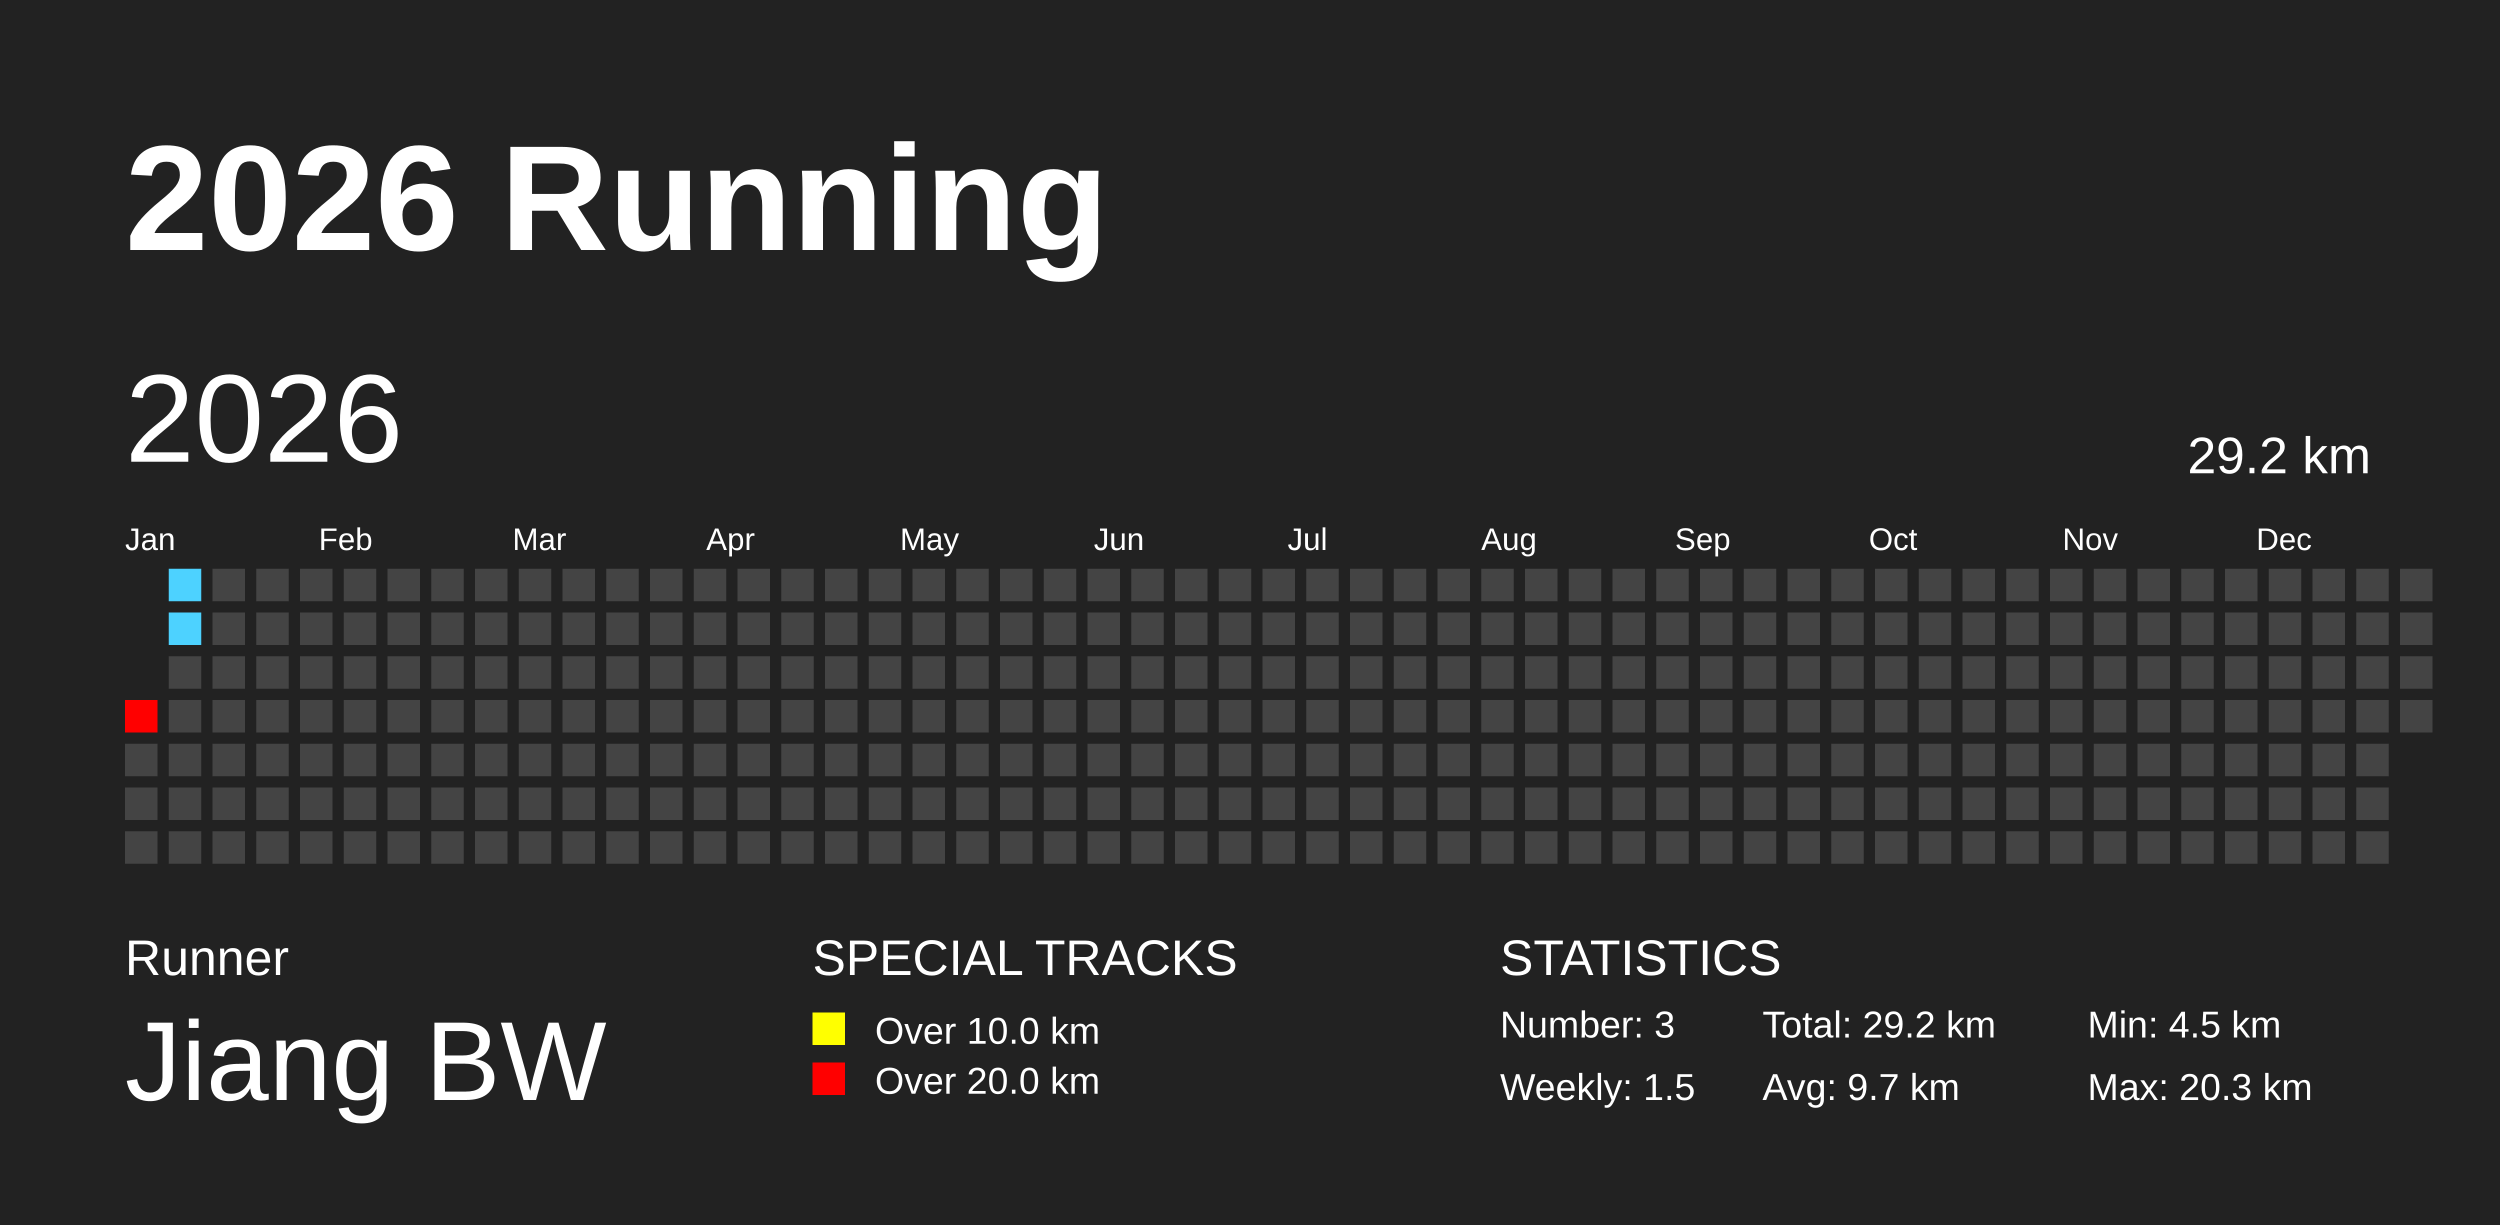
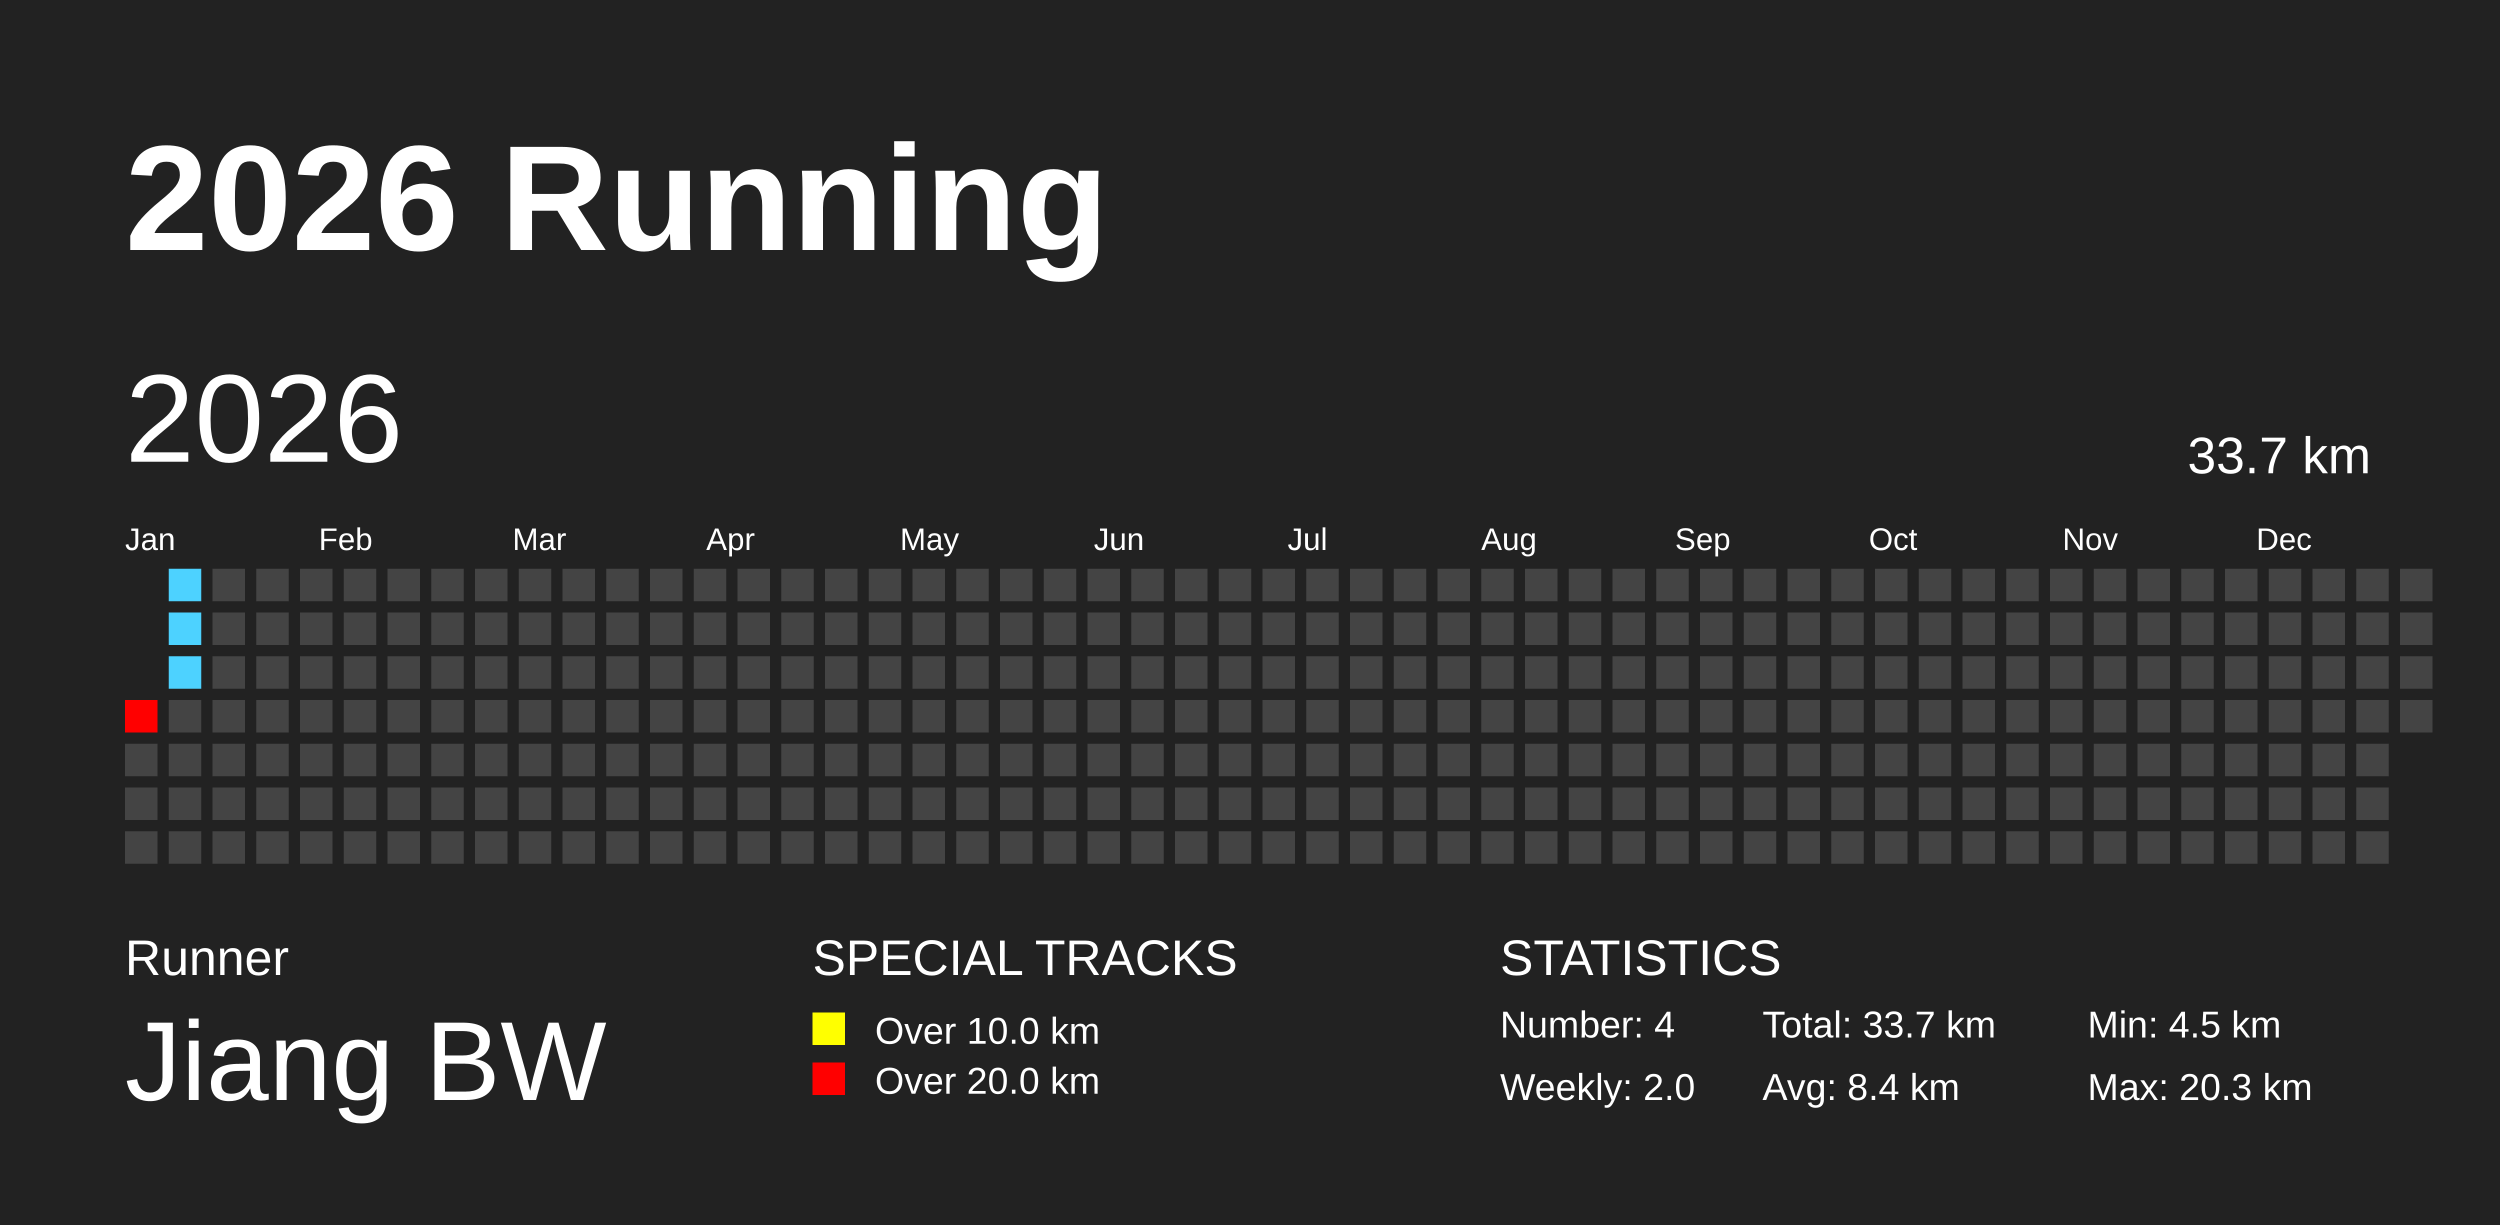
<svg xmlns="http://www.w3.org/2000/svg" baseProfile="full" height="98mm" version="1.1" viewBox="0,0,200,98" width="200mm">
  <defs />
  <rect fill="#222222" height="98" width="200" x="0" y="0" />
  <text fill="#FFFFFF" style="font-size:12px; font-family:Arial; font-weight:bold;" x="10" y="20">2026 Running</text>
  <text fill="#FFFFFF" style="font-size:4px; font-family:Arial" x="10" y="78">Runner</text>
  <text fill="#FFFFFF" style="font-size:9px; font-family:Arial" x="10" y="88">Jiang BW</text>
  <text fill="#FFFFFF" style="font-size:4px; font-family:Arial" x="65" y="78">SPECIAL TRACKS</text>
  <rect fill="yellow" height="2.6" width="2.6" x="65" y="81" />
  <text fill="#FFFFFF" style="font-size:3px; font-family:Arial" x="70" y="83.5">Over 10.0 km</text>
  <rect fill="red" height="2.6" width="2.6" x="65" y="85" />
  <text fill="#FFFFFF" style="font-size:3px; font-family:Arial" x="70" y="87.5">Over 20.0 km</text>
  <text fill="#FFFFFF" style="font-size:4px; font-family:Arial" x="120" y="78">STATISTICS</text>
-   <text fill="#FFFFFF" style="font-size:3px; font-family:Arial" x="120" y="83">Number: 3</text>
-   <text fill="#FFFFFF" style="font-size:3px; font-family:Arial" x="120" y="88">Weekly: 1.5</text>
-   <text fill="#FFFFFF" style="font-size:3px; font-family:Arial" x="141" y="83">Total: 29.2 km</text>
-   <text fill="#FFFFFF" style="font-size:3px; font-family:Arial" x="141" y="88">Avg: 9.7 km</text>
+   <text fill="#FFFFFF" style="font-size:3px; font-family:Arial" x="120" y="83">Number: 4</text>
+   <text fill="#FFFFFF" style="font-size:3px; font-family:Arial" x="120" y="88">Weekly: 2.0</text>
+   <text fill="#FFFFFF" style="font-size:3px; font-family:Arial" x="141" y="83">Total: 33.7 km</text>
+   <text fill="#FFFFFF" style="font-size:3px; font-family:Arial" x="141" y="88">Avg: 8.4 km</text>
  <text fill="#FFFFFF" style="font-size:3px; font-family:Arial" x="167" y="83">Min: 4.5 km</text>
  <text fill="#FFFFFF" style="font-size:3px; font-family:Arial" x="167" y="88">Max: 20.3 km</text>
  <text dominant-baseline="hanging" fill="#FFFFFF" style="font-size:10.0px; font-family:Arial;" x="10" y="30">2026</text>
-   <text dominant-baseline="hanging" fill="#FFFFFF" style="font-size:4.125px; font-family:Arial;" x="175" y="35">29.2 km</text>
+   <text dominant-baseline="hanging" fill="#FFFFFF" style="font-size:4.125px; font-family:Arial;" x="175" y="35">33.7 km</text>
  <text fill="#FFFFFF" style="font-size:2.5px; font-family:Arial" x="10.0" y="44">Jan</text>
  <text fill="#FFFFFF" style="font-size:2.5px; font-family:Arial" x="25.5" y="44">Feb</text>
  <text fill="#FFFFFF" style="font-size:2.5px; font-family:Arial" x="41.0" y="44">Mar</text>
  <text fill="#FFFFFF" style="font-size:2.5px; font-family:Arial" x="56.5" y="44">Apr</text>
  <text fill="#FFFFFF" style="font-size:2.5px; font-family:Arial" x="72.0" y="44">May</text>
  <text fill="#FFFFFF" style="font-size:2.5px; font-family:Arial" x="87.5" y="44">Jun</text>
  <text fill="#FFFFFF" style="font-size:2.5px; font-family:Arial" x="103.0" y="44">Jul</text>
  <text fill="#FFFFFF" style="font-size:2.5px; font-family:Arial" x="118.5" y="44">Aug</text>
  <text fill="#FFFFFF" style="font-size:2.5px; font-family:Arial" x="134.0" y="44">Sep</text>
  <text fill="#FFFFFF" style="font-size:2.5px; font-family:Arial" x="149.5" y="44">Oct</text>
  <text fill="#FFFFFF" style="font-size:2.5px; font-family:Arial" x="165.0" y="44">Nov</text>
  <text fill="#FFFFFF" style="font-size:2.5px; font-family:Arial" x="180.5" y="44">Dec</text>
  <rect fill="red" height="2.6" width="2.6" x="10.0" y="56.0" />
  <rect fill="#444444" height="2.6" width="2.6" x="10.0" y="59.5" />
  <rect fill="#444444" height="2.6" width="2.6" x="10.0" y="63.0" />
  <rect fill="#444444" height="2.6" width="2.6" x="10.0" y="66.5" />
  <rect fill="#4dd2ff" height="2.6" width="2.6" x="13.5" y="45.5" />
  <rect fill="#4dd2ff" height="2.6" width="2.6" x="13.5" y="49.0" />
-   <rect fill="#444444" height="2.6" width="2.6" x="13.5" y="52.5" />
+   <rect fill="#4dd2ff" height="2.6" width="2.6" x="13.5" y="52.5" />
  <rect fill="#444444" height="2.6" width="2.6" x="13.5" y="56.0" />
  <rect fill="#444444" height="2.6" width="2.6" x="13.5" y="59.5" />
  <rect fill="#444444" height="2.6" width="2.6" x="13.5" y="63.0" />
  <rect fill="#444444" height="2.6" width="2.6" x="13.5" y="66.5" />
  <rect fill="#444444" height="2.6" width="2.6" x="17.0" y="45.5" />
  <rect fill="#444444" height="2.6" width="2.6" x="17.0" y="49.0" />
  <rect fill="#444444" height="2.6" width="2.6" x="17.0" y="52.5" />
  <rect fill="#444444" height="2.6" width="2.6" x="17.0" y="56.0" />
  <rect fill="#444444" height="2.6" width="2.6" x="17.0" y="59.5" />
  <rect fill="#444444" height="2.6" width="2.6" x="17.0" y="63.0" />
  <rect fill="#444444" height="2.6" width="2.6" x="17.0" y="66.5" />
  <rect fill="#444444" height="2.6" width="2.6" x="20.5" y="45.5" />
  <rect fill="#444444" height="2.6" width="2.6" x="20.5" y="49.0" />
  <rect fill="#444444" height="2.6" width="2.6" x="20.5" y="52.5" />
  <rect fill="#444444" height="2.6" width="2.6" x="20.5" y="56.0" />
  <rect fill="#444444" height="2.6" width="2.6" x="20.5" y="59.5" />
  <rect fill="#444444" height="2.6" width="2.6" x="20.5" y="63.0" />
  <rect fill="#444444" height="2.6" width="2.6" x="20.5" y="66.5" />
  <rect fill="#444444" height="2.6" width="2.6" x="24.0" y="45.5" />
  <rect fill="#444444" height="2.6" width="2.6" x="24.0" y="49.0" />
  <rect fill="#444444" height="2.6" width="2.6" x="24.0" y="52.5" />
  <rect fill="#444444" height="2.6" width="2.6" x="24.0" y="56.0" />
  <rect fill="#444444" height="2.6" width="2.6" x="24.0" y="59.5" />
  <rect fill="#444444" height="2.6" width="2.6" x="24.0" y="63.0" />
  <rect fill="#444444" height="2.6" width="2.6" x="24.0" y="66.5" />
  <rect fill="#444444" height="2.6" width="2.6" x="27.5" y="45.5" />
  <rect fill="#444444" height="2.6" width="2.6" x="27.5" y="49.0" />
  <rect fill="#444444" height="2.6" width="2.6" x="27.5" y="52.5" />
  <rect fill="#444444" height="2.6" width="2.6" x="27.5" y="56.0" />
  <rect fill="#444444" height="2.6" width="2.6" x="27.5" y="59.5" />
  <rect fill="#444444" height="2.6" width="2.6" x="27.5" y="63.0" />
  <rect fill="#444444" height="2.6" width="2.6" x="27.5" y="66.5" />
  <rect fill="#444444" height="2.6" width="2.6" x="31.0" y="45.5" />
  <rect fill="#444444" height="2.6" width="2.6" x="31.0" y="49.0" />
  <rect fill="#444444" height="2.6" width="2.6" x="31.0" y="52.5" />
  <rect fill="#444444" height="2.6" width="2.6" x="31.0" y="56.0" />
  <rect fill="#444444" height="2.6" width="2.6" x="31.0" y="59.5" />
  <rect fill="#444444" height="2.6" width="2.6" x="31.0" y="63.0" />
  <rect fill="#444444" height="2.6" width="2.6" x="31.0" y="66.5" />
  <rect fill="#444444" height="2.6" width="2.6" x="34.5" y="45.5" />
  <rect fill="#444444" height="2.6" width="2.6" x="34.5" y="49.0" />
  <rect fill="#444444" height="2.6" width="2.6" x="34.5" y="52.5" />
  <rect fill="#444444" height="2.6" width="2.6" x="34.5" y="56.0" />
  <rect fill="#444444" height="2.6" width="2.6" x="34.5" y="59.5" />
  <rect fill="#444444" height="2.6" width="2.6" x="34.5" y="63.0" />
  <rect fill="#444444" height="2.6" width="2.6" x="34.5" y="66.5" />
  <rect fill="#444444" height="2.6" width="2.6" x="38.0" y="45.5" />
  <rect fill="#444444" height="2.6" width="2.6" x="38.0" y="49.0" />
  <rect fill="#444444" height="2.6" width="2.6" x="38.0" y="52.5" />
  <rect fill="#444444" height="2.6" width="2.6" x="38.0" y="56.0" />
  <rect fill="#444444" height="2.6" width="2.6" x="38.0" y="59.5" />
  <rect fill="#444444" height="2.6" width="2.6" x="38.0" y="63.0" />
  <rect fill="#444444" height="2.6" width="2.6" x="38.0" y="66.5" />
  <rect fill="#444444" height="2.6" width="2.6" x="41.5" y="45.5" />
  <rect fill="#444444" height="2.6" width="2.6" x="41.5" y="49.0" />
  <rect fill="#444444" height="2.6" width="2.6" x="41.5" y="52.5" />
  <rect fill="#444444" height="2.6" width="2.6" x="41.5" y="56.0" />
  <rect fill="#444444" height="2.6" width="2.6" x="41.5" y="59.5" />
  <rect fill="#444444" height="2.6" width="2.6" x="41.5" y="63.0" />
  <rect fill="#444444" height="2.6" width="2.6" x="41.5" y="66.5" />
  <rect fill="#444444" height="2.6" width="2.6" x="45.0" y="45.5" />
  <rect fill="#444444" height="2.6" width="2.6" x="45.0" y="49.0" />
  <rect fill="#444444" height="2.6" width="2.6" x="45.0" y="52.5" />
  <rect fill="#444444" height="2.6" width="2.6" x="45.0" y="56.0" />
  <rect fill="#444444" height="2.6" width="2.6" x="45.0" y="59.5" />
  <rect fill="#444444" height="2.6" width="2.6" x="45.0" y="63.0" />
  <rect fill="#444444" height="2.6" width="2.6" x="45.0" y="66.5" />
  <rect fill="#444444" height="2.6" width="2.6" x="48.5" y="45.5" />
  <rect fill="#444444" height="2.6" width="2.6" x="48.5" y="49.0" />
  <rect fill="#444444" height="2.6" width="2.6" x="48.5" y="52.5" />
  <rect fill="#444444" height="2.6" width="2.6" x="48.5" y="56.0" />
  <rect fill="#444444" height="2.6" width="2.6" x="48.5" y="59.5" />
  <rect fill="#444444" height="2.6" width="2.6" x="48.5" y="63.0" />
  <rect fill="#444444" height="2.6" width="2.6" x="48.5" y="66.5" />
  <rect fill="#444444" height="2.6" width="2.6" x="52.0" y="45.5" />
  <rect fill="#444444" height="2.6" width="2.6" x="52.0" y="49.0" />
  <rect fill="#444444" height="2.6" width="2.6" x="52.0" y="52.5" />
  <rect fill="#444444" height="2.6" width="2.6" x="52.0" y="56.0" />
  <rect fill="#444444" height="2.6" width="2.6" x="52.0" y="59.5" />
  <rect fill="#444444" height="2.6" width="2.6" x="52.0" y="63.0" />
  <rect fill="#444444" height="2.6" width="2.6" x="52.0" y="66.5" />
  <rect fill="#444444" height="2.6" width="2.6" x="55.5" y="45.5" />
  <rect fill="#444444" height="2.6" width="2.6" x="55.5" y="49.0" />
  <rect fill="#444444" height="2.6" width="2.6" x="55.5" y="52.5" />
  <rect fill="#444444" height="2.6" width="2.6" x="55.5" y="56.0" />
  <rect fill="#444444" height="2.6" width="2.6" x="55.5" y="59.5" />
  <rect fill="#444444" height="2.6" width="2.6" x="55.5" y="63.0" />
  <rect fill="#444444" height="2.6" width="2.6" x="55.5" y="66.5" />
  <rect fill="#444444" height="2.6" width="2.6" x="59.0" y="45.5" />
  <rect fill="#444444" height="2.6" width="2.6" x="59.0" y="49.0" />
  <rect fill="#444444" height="2.6" width="2.6" x="59.0" y="52.5" />
  <rect fill="#444444" height="2.6" width="2.6" x="59.0" y="56.0" />
  <rect fill="#444444" height="2.6" width="2.6" x="59.0" y="59.5" />
  <rect fill="#444444" height="2.6" width="2.6" x="59.0" y="63.0" />
  <rect fill="#444444" height="2.6" width="2.6" x="59.0" y="66.5" />
  <rect fill="#444444" height="2.6" width="2.6" x="62.5" y="45.5" />
  <rect fill="#444444" height="2.6" width="2.6" x="62.5" y="49.0" />
  <rect fill="#444444" height="2.6" width="2.6" x="62.5" y="52.5" />
  <rect fill="#444444" height="2.6" width="2.6" x="62.5" y="56.0" />
  <rect fill="#444444" height="2.6" width="2.6" x="62.5" y="59.5" />
  <rect fill="#444444" height="2.6" width="2.6" x="62.5" y="63.0" />
  <rect fill="#444444" height="2.6" width="2.6" x="62.5" y="66.5" />
  <rect fill="#444444" height="2.6" width="2.6" x="66.0" y="45.5" />
  <rect fill="#444444" height="2.6" width="2.6" x="66.0" y="49.0" />
  <rect fill="#444444" height="2.6" width="2.6" x="66.0" y="52.5" />
  <rect fill="#444444" height="2.6" width="2.6" x="66.0" y="56.0" />
  <rect fill="#444444" height="2.6" width="2.6" x="66.0" y="59.5" />
  <rect fill="#444444" height="2.6" width="2.6" x="66.0" y="63.0" />
  <rect fill="#444444" height="2.6" width="2.6" x="66.0" y="66.5" />
  <rect fill="#444444" height="2.6" width="2.6" x="69.5" y="45.5" />
  <rect fill="#444444" height="2.6" width="2.6" x="69.5" y="49.0" />
  <rect fill="#444444" height="2.6" width="2.6" x="69.5" y="52.5" />
  <rect fill="#444444" height="2.6" width="2.6" x="69.5" y="56.0" />
  <rect fill="#444444" height="2.6" width="2.6" x="69.5" y="59.5" />
  <rect fill="#444444" height="2.6" width="2.6" x="69.5" y="63.0" />
  <rect fill="#444444" height="2.6" width="2.6" x="69.5" y="66.5" />
  <rect fill="#444444" height="2.6" width="2.6" x="73.0" y="45.5" />
  <rect fill="#444444" height="2.6" width="2.6" x="73.0" y="49.0" />
  <rect fill="#444444" height="2.6" width="2.6" x="73.0" y="52.5" />
  <rect fill="#444444" height="2.6" width="2.6" x="73.0" y="56.0" />
  <rect fill="#444444" height="2.6" width="2.6" x="73.0" y="59.5" />
  <rect fill="#444444" height="2.6" width="2.6" x="73.0" y="63.0" />
  <rect fill="#444444" height="2.6" width="2.6" x="73.0" y="66.5" />
  <rect fill="#444444" height="2.6" width="2.6" x="76.5" y="45.5" />
  <rect fill="#444444" height="2.6" width="2.6" x="76.5" y="49.0" />
  <rect fill="#444444" height="2.6" width="2.6" x="76.5" y="52.5" />
  <rect fill="#444444" height="2.6" width="2.6" x="76.5" y="56.0" />
  <rect fill="#444444" height="2.6" width="2.6" x="76.5" y="59.5" />
  <rect fill="#444444" height="2.6" width="2.6" x="76.5" y="63.0" />
  <rect fill="#444444" height="2.6" width="2.6" x="76.5" y="66.5" />
  <rect fill="#444444" height="2.6" width="2.6" x="80.0" y="45.5" />
  <rect fill="#444444" height="2.6" width="2.6" x="80.0" y="49.0" />
  <rect fill="#444444" height="2.6" width="2.6" x="80.0" y="52.5" />
  <rect fill="#444444" height="2.6" width="2.6" x="80.0" y="56.0" />
  <rect fill="#444444" height="2.6" width="2.6" x="80.0" y="59.5" />
  <rect fill="#444444" height="2.6" width="2.6" x="80.0" y="63.0" />
  <rect fill="#444444" height="2.6" width="2.6" x="80.0" y="66.5" />
  <rect fill="#444444" height="2.6" width="2.6" x="83.5" y="45.5" />
  <rect fill="#444444" height="2.6" width="2.6" x="83.5" y="49.0" />
  <rect fill="#444444" height="2.6" width="2.6" x="83.5" y="52.5" />
  <rect fill="#444444" height="2.6" width="2.6" x="83.5" y="56.0" />
  <rect fill="#444444" height="2.6" width="2.6" x="83.5" y="59.5" />
  <rect fill="#444444" height="2.6" width="2.6" x="83.5" y="63.0" />
  <rect fill="#444444" height="2.6" width="2.6" x="83.5" y="66.5" />
  <rect fill="#444444" height="2.6" width="2.6" x="87.0" y="45.5" />
  <rect fill="#444444" height="2.6" width="2.6" x="87.0" y="49.0" />
  <rect fill="#444444" height="2.6" width="2.6" x="87.0" y="52.5" />
  <rect fill="#444444" height="2.6" width="2.6" x="87.0" y="56.0" />
  <rect fill="#444444" height="2.6" width="2.6" x="87.0" y="59.5" />
  <rect fill="#444444" height="2.6" width="2.6" x="87.0" y="63.0" />
  <rect fill="#444444" height="2.6" width="2.6" x="87.0" y="66.5" />
  <rect fill="#444444" height="2.6" width="2.6" x="90.5" y="45.5" />
  <rect fill="#444444" height="2.6" width="2.6" x="90.5" y="49.0" />
  <rect fill="#444444" height="2.6" width="2.6" x="90.5" y="52.5" />
  <rect fill="#444444" height="2.6" width="2.6" x="90.5" y="56.0" />
  <rect fill="#444444" height="2.6" width="2.6" x="90.5" y="59.5" />
  <rect fill="#444444" height="2.6" width="2.6" x="90.5" y="63.0" />
  <rect fill="#444444" height="2.6" width="2.6" x="90.5" y="66.5" />
  <rect fill="#444444" height="2.6" width="2.6" x="94.0" y="45.5" />
  <rect fill="#444444" height="2.6" width="2.6" x="94.0" y="49.0" />
  <rect fill="#444444" height="2.6" width="2.6" x="94.0" y="52.5" />
  <rect fill="#444444" height="2.6" width="2.6" x="94.0" y="56.0" />
  <rect fill="#444444" height="2.6" width="2.6" x="94.0" y="59.5" />
  <rect fill="#444444" height="2.6" width="2.6" x="94.0" y="63.0" />
  <rect fill="#444444" height="2.6" width="2.6" x="94.0" y="66.5" />
  <rect fill="#444444" height="2.6" width="2.6" x="97.5" y="45.5" />
  <rect fill="#444444" height="2.6" width="2.6" x="97.5" y="49.0" />
  <rect fill="#444444" height="2.6" width="2.6" x="97.5" y="52.5" />
  <rect fill="#444444" height="2.6" width="2.6" x="97.5" y="56.0" />
  <rect fill="#444444" height="2.6" width="2.6" x="97.5" y="59.5" />
  <rect fill="#444444" height="2.6" width="2.6" x="97.5" y="63.0" />
  <rect fill="#444444" height="2.6" width="2.6" x="97.5" y="66.5" />
  <rect fill="#444444" height="2.6" width="2.6" x="101.0" y="45.5" />
  <rect fill="#444444" height="2.6" width="2.6" x="101.0" y="49.0" />
  <rect fill="#444444" height="2.6" width="2.6" x="101.0" y="52.5" />
  <rect fill="#444444" height="2.6" width="2.6" x="101.0" y="56.0" />
  <rect fill="#444444" height="2.6" width="2.6" x="101.0" y="59.5" />
  <rect fill="#444444" height="2.6" width="2.6" x="101.0" y="63.0" />
  <rect fill="#444444" height="2.6" width="2.6" x="101.0" y="66.5" />
  <rect fill="#444444" height="2.6" width="2.6" x="104.5" y="45.5" />
  <rect fill="#444444" height="2.6" width="2.6" x="104.5" y="49.0" />
  <rect fill="#444444" height="2.6" width="2.6" x="104.5" y="52.5" />
  <rect fill="#444444" height="2.6" width="2.6" x="104.5" y="56.0" />
  <rect fill="#444444" height="2.6" width="2.6" x="104.5" y="59.5" />
  <rect fill="#444444" height="2.6" width="2.6" x="104.5" y="63.0" />
  <rect fill="#444444" height="2.6" width="2.6" x="104.5" y="66.5" />
  <rect fill="#444444" height="2.6" width="2.6" x="108.0" y="45.5" />
  <rect fill="#444444" height="2.6" width="2.6" x="108.0" y="49.0" />
  <rect fill="#444444" height="2.6" width="2.6" x="108.0" y="52.5" />
  <rect fill="#444444" height="2.6" width="2.6" x="108.0" y="56.0" />
  <rect fill="#444444" height="2.6" width="2.6" x="108.0" y="59.5" />
  <rect fill="#444444" height="2.6" width="2.6" x="108.0" y="63.0" />
  <rect fill="#444444" height="2.6" width="2.6" x="108.0" y="66.5" />
  <rect fill="#444444" height="2.6" width="2.6" x="111.5" y="45.5" />
  <rect fill="#444444" height="2.6" width="2.6" x="111.5" y="49.0" />
  <rect fill="#444444" height="2.6" width="2.6" x="111.5" y="52.5" />
  <rect fill="#444444" height="2.6" width="2.6" x="111.5" y="56.0" />
  <rect fill="#444444" height="2.6" width="2.6" x="111.5" y="59.5" />
  <rect fill="#444444" height="2.6" width="2.6" x="111.5" y="63.0" />
  <rect fill="#444444" height="2.6" width="2.6" x="111.5" y="66.5" />
  <rect fill="#444444" height="2.6" width="2.6" x="115.0" y="45.5" />
  <rect fill="#444444" height="2.6" width="2.6" x="115.0" y="49.0" />
  <rect fill="#444444" height="2.6" width="2.6" x="115.0" y="52.5" />
  <rect fill="#444444" height="2.6" width="2.6" x="115.0" y="56.0" />
  <rect fill="#444444" height="2.6" width="2.6" x="115.0" y="59.5" />
  <rect fill="#444444" height="2.6" width="2.6" x="115.0" y="63.0" />
  <rect fill="#444444" height="2.6" width="2.6" x="115.0" y="66.5" />
  <rect fill="#444444" height="2.6" width="2.6" x="118.5" y="45.5" />
  <rect fill="#444444" height="2.6" width="2.6" x="118.5" y="49.0" />
  <rect fill="#444444" height="2.6" width="2.6" x="118.5" y="52.5" />
  <rect fill="#444444" height="2.6" width="2.6" x="118.5" y="56.0" />
  <rect fill="#444444" height="2.6" width="2.6" x="118.5" y="59.5" />
  <rect fill="#444444" height="2.6" width="2.6" x="118.5" y="63.0" />
  <rect fill="#444444" height="2.6" width="2.6" x="118.5" y="66.5" />
  <rect fill="#444444" height="2.6" width="2.6" x="122.0" y="45.5" />
  <rect fill="#444444" height="2.6" width="2.6" x="122.0" y="49.0" />
  <rect fill="#444444" height="2.6" width="2.6" x="122.0" y="52.5" />
  <rect fill="#444444" height="2.6" width="2.6" x="122.0" y="56.0" />
  <rect fill="#444444" height="2.6" width="2.6" x="122.0" y="59.5" />
  <rect fill="#444444" height="2.6" width="2.6" x="122.0" y="63.0" />
  <rect fill="#444444" height="2.6" width="2.6" x="122.0" y="66.5" />
  <rect fill="#444444" height="2.6" width="2.6" x="125.5" y="45.5" />
  <rect fill="#444444" height="2.6" width="2.6" x="125.5" y="49.0" />
  <rect fill="#444444" height="2.6" width="2.6" x="125.5" y="52.5" />
  <rect fill="#444444" height="2.6" width="2.6" x="125.5" y="56.0" />
  <rect fill="#444444" height="2.6" width="2.6" x="125.5" y="59.5" />
  <rect fill="#444444" height="2.6" width="2.6" x="125.5" y="63.0" />
  <rect fill="#444444" height="2.6" width="2.6" x="125.5" y="66.5" />
  <rect fill="#444444" height="2.6" width="2.6" x="129.0" y="45.5" />
  <rect fill="#444444" height="2.6" width="2.6" x="129.0" y="49.0" />
  <rect fill="#444444" height="2.6" width="2.6" x="129.0" y="52.5" />
  <rect fill="#444444" height="2.6" width="2.6" x="129.0" y="56.0" />
  <rect fill="#444444" height="2.6" width="2.6" x="129.0" y="59.5" />
  <rect fill="#444444" height="2.6" width="2.6" x="129.0" y="63.0" />
  <rect fill="#444444" height="2.6" width="2.6" x="129.0" y="66.5" />
  <rect fill="#444444" height="2.6" width="2.6" x="132.5" y="45.5" />
  <rect fill="#444444" height="2.6" width="2.6" x="132.5" y="49.0" />
  <rect fill="#444444" height="2.6" width="2.6" x="132.5" y="52.5" />
  <rect fill="#444444" height="2.6" width="2.6" x="132.5" y="56.0" />
  <rect fill="#444444" height="2.6" width="2.6" x="132.5" y="59.5" />
  <rect fill="#444444" height="2.6" width="2.6" x="132.5" y="63.0" />
  <rect fill="#444444" height="2.6" width="2.6" x="132.5" y="66.5" />
  <rect fill="#444444" height="2.6" width="2.6" x="136.0" y="45.5" />
  <rect fill="#444444" height="2.6" width="2.6" x="136.0" y="49.0" />
  <rect fill="#444444" height="2.6" width="2.6" x="136.0" y="52.5" />
  <rect fill="#444444" height="2.6" width="2.6" x="136.0" y="56.0" />
  <rect fill="#444444" height="2.6" width="2.6" x="136.0" y="59.5" />
  <rect fill="#444444" height="2.6" width="2.6" x="136.0" y="63.0" />
  <rect fill="#444444" height="2.6" width="2.6" x="136.0" y="66.5" />
  <rect fill="#444444" height="2.6" width="2.6" x="139.5" y="45.5" />
  <rect fill="#444444" height="2.6" width="2.6" x="139.5" y="49.0" />
  <rect fill="#444444" height="2.6" width="2.6" x="139.5" y="52.5" />
  <rect fill="#444444" height="2.6" width="2.6" x="139.5" y="56.0" />
  <rect fill="#444444" height="2.6" width="2.6" x="139.5" y="59.5" />
  <rect fill="#444444" height="2.6" width="2.6" x="139.5" y="63.0" />
  <rect fill="#444444" height="2.6" width="2.6" x="139.5" y="66.5" />
  <rect fill="#444444" height="2.6" width="2.6" x="143.0" y="45.5" />
  <rect fill="#444444" height="2.6" width="2.6" x="143.0" y="49.0" />
  <rect fill="#444444" height="2.6" width="2.6" x="143.0" y="52.5" />
  <rect fill="#444444" height="2.6" width="2.6" x="143.0" y="56.0" />
  <rect fill="#444444" height="2.6" width="2.6" x="143.0" y="59.5" />
  <rect fill="#444444" height="2.6" width="2.6" x="143.0" y="63.0" />
  <rect fill="#444444" height="2.6" width="2.6" x="143.0" y="66.5" />
  <rect fill="#444444" height="2.6" width="2.6" x="146.5" y="45.5" />
  <rect fill="#444444" height="2.6" width="2.6" x="146.5" y="49.0" />
  <rect fill="#444444" height="2.6" width="2.6" x="146.5" y="52.5" />
  <rect fill="#444444" height="2.6" width="2.6" x="146.5" y="56.0" />
  <rect fill="#444444" height="2.6" width="2.6" x="146.5" y="59.5" />
  <rect fill="#444444" height="2.6" width="2.6" x="146.5" y="63.0" />
  <rect fill="#444444" height="2.6" width="2.6" x="146.5" y="66.5" />
  <rect fill="#444444" height="2.6" width="2.6" x="150.0" y="45.5" />
  <rect fill="#444444" height="2.6" width="2.6" x="150.0" y="49.0" />
  <rect fill="#444444" height="2.6" width="2.6" x="150.0" y="52.5" />
  <rect fill="#444444" height="2.6" width="2.6" x="150.0" y="56.0" />
  <rect fill="#444444" height="2.6" width="2.6" x="150.0" y="59.5" />
  <rect fill="#444444" height="2.6" width="2.6" x="150.0" y="63.0" />
  <rect fill="#444444" height="2.6" width="2.6" x="150.0" y="66.5" />
  <rect fill="#444444" height="2.6" width="2.6" x="153.5" y="45.5" />
  <rect fill="#444444" height="2.6" width="2.6" x="153.5" y="49.0" />
  <rect fill="#444444" height="2.6" width="2.6" x="153.5" y="52.5" />
  <rect fill="#444444" height="2.6" width="2.6" x="153.5" y="56.0" />
  <rect fill="#444444" height="2.6" width="2.6" x="153.5" y="59.5" />
  <rect fill="#444444" height="2.6" width="2.6" x="153.5" y="63.0" />
  <rect fill="#444444" height="2.6" width="2.6" x="153.5" y="66.5" />
  <rect fill="#444444" height="2.6" width="2.6" x="157.0" y="45.5" />
  <rect fill="#444444" height="2.6" width="2.6" x="157.0" y="49.0" />
  <rect fill="#444444" height="2.6" width="2.6" x="157.0" y="52.5" />
  <rect fill="#444444" height="2.6" width="2.6" x="157.0" y="56.0" />
  <rect fill="#444444" height="2.6" width="2.6" x="157.0" y="59.5" />
  <rect fill="#444444" height="2.6" width="2.6" x="157.0" y="63.0" />
  <rect fill="#444444" height="2.6" width="2.6" x="157.0" y="66.5" />
  <rect fill="#444444" height="2.6" width="2.6" x="160.5" y="45.5" />
  <rect fill="#444444" height="2.6" width="2.6" x="160.5" y="49.0" />
  <rect fill="#444444" height="2.6" width="2.6" x="160.5" y="52.5" />
  <rect fill="#444444" height="2.6" width="2.6" x="160.5" y="56.0" />
  <rect fill="#444444" height="2.6" width="2.6" x="160.5" y="59.5" />
  <rect fill="#444444" height="2.6" width="2.6" x="160.5" y="63.0" />
  <rect fill="#444444" height="2.6" width="2.6" x="160.5" y="66.5" />
  <rect fill="#444444" height="2.6" width="2.6" x="164.0" y="45.5" />
  <rect fill="#444444" height="2.6" width="2.6" x="164.0" y="49.0" />
  <rect fill="#444444" height="2.6" width="2.6" x="164.0" y="52.5" />
  <rect fill="#444444" height="2.6" width="2.6" x="164.0" y="56.0" />
  <rect fill="#444444" height="2.6" width="2.6" x="164.0" y="59.5" />
  <rect fill="#444444" height="2.6" width="2.6" x="164.0" y="63.0" />
  <rect fill="#444444" height="2.6" width="2.6" x="164.0" y="66.5" />
  <rect fill="#444444" height="2.6" width="2.6" x="167.5" y="45.5" />
  <rect fill="#444444" height="2.6" width="2.6" x="167.5" y="49.0" />
  <rect fill="#444444" height="2.6" width="2.6" x="167.5" y="52.5" />
  <rect fill="#444444" height="2.6" width="2.6" x="167.5" y="56.0" />
  <rect fill="#444444" height="2.6" width="2.6" x="167.5" y="59.5" />
  <rect fill="#444444" height="2.6" width="2.6" x="167.5" y="63.0" />
  <rect fill="#444444" height="2.6" width="2.6" x="167.5" y="66.5" />
  <rect fill="#444444" height="2.6" width="2.6" x="171.0" y="45.5" />
  <rect fill="#444444" height="2.6" width="2.6" x="171.0" y="49.0" />
  <rect fill="#444444" height="2.6" width="2.6" x="171.0" y="52.5" />
  <rect fill="#444444" height="2.6" width="2.6" x="171.0" y="56.0" />
  <rect fill="#444444" height="2.6" width="2.6" x="171.0" y="59.5" />
  <rect fill="#444444" height="2.6" width="2.6" x="171.0" y="63.0" />
  <rect fill="#444444" height="2.6" width="2.6" x="171.0" y="66.5" />
  <rect fill="#444444" height="2.6" width="2.6" x="174.5" y="45.5" />
  <rect fill="#444444" height="2.6" width="2.6" x="174.5" y="49.0" />
  <rect fill="#444444" height="2.6" width="2.6" x="174.5" y="52.5" />
  <rect fill="#444444" height="2.6" width="2.6" x="174.5" y="56.0" />
  <rect fill="#444444" height="2.6" width="2.6" x="174.5" y="59.5" />
  <rect fill="#444444" height="2.6" width="2.6" x="174.5" y="63.0" />
  <rect fill="#444444" height="2.6" width="2.6" x="174.5" y="66.5" />
  <rect fill="#444444" height="2.6" width="2.6" x="178.0" y="45.5" />
  <rect fill="#444444" height="2.6" width="2.6" x="178.0" y="49.0" />
  <rect fill="#444444" height="2.6" width="2.6" x="178.0" y="52.5" />
  <rect fill="#444444" height="2.6" width="2.6" x="178.0" y="56.0" />
  <rect fill="#444444" height="2.6" width="2.6" x="178.0" y="59.5" />
  <rect fill="#444444" height="2.6" width="2.6" x="178.0" y="63.0" />
  <rect fill="#444444" height="2.6" width="2.6" x="178.0" y="66.5" />
  <rect fill="#444444" height="2.6" width="2.6" x="181.5" y="45.5" />
  <rect fill="#444444" height="2.6" width="2.6" x="181.5" y="49.0" />
  <rect fill="#444444" height="2.6" width="2.6" x="181.5" y="52.5" />
  <rect fill="#444444" height="2.6" width="2.6" x="181.5" y="56.0" />
  <rect fill="#444444" height="2.6" width="2.6" x="181.5" y="59.5" />
  <rect fill="#444444" height="2.6" width="2.6" x="181.5" y="63.0" />
  <rect fill="#444444" height="2.6" width="2.6" x="181.5" y="66.5" />
  <rect fill="#444444" height="2.6" width="2.6" x="185.0" y="45.5" />
  <rect fill="#444444" height="2.6" width="2.6" x="185.0" y="49.0" />
  <rect fill="#444444" height="2.6" width="2.6" x="185.0" y="52.5" />
  <rect fill="#444444" height="2.6" width="2.6" x="185.0" y="56.0" />
  <rect fill="#444444" height="2.6" width="2.6" x="185.0" y="59.5" />
  <rect fill="#444444" height="2.6" width="2.6" x="185.0" y="63.0" />
  <rect fill="#444444" height="2.6" width="2.6" x="185.0" y="66.5" />
  <rect fill="#444444" height="2.6" width="2.6" x="188.5" y="45.5" />
  <rect fill="#444444" height="2.6" width="2.6" x="188.5" y="49.0" />
  <rect fill="#444444" height="2.6" width="2.6" x="188.5" y="52.5" />
  <rect fill="#444444" height="2.6" width="2.6" x="188.5" y="56.0" />
  <rect fill="#444444" height="2.6" width="2.6" x="188.5" y="59.5" />
  <rect fill="#444444" height="2.6" width="2.6" x="188.5" y="63.0" />
  <rect fill="#444444" height="2.6" width="2.6" x="188.5" y="66.5" />
  <rect fill="#444444" height="2.6" width="2.6" x="192.0" y="45.5" />
  <rect fill="#444444" height="2.6" width="2.6" x="192.0" y="49.0" />
  <rect fill="#444444" height="2.6" width="2.6" x="192.0" y="52.5" />
  <rect fill="#444444" height="2.6" width="2.6" x="192.0" y="56.0" />
</svg>
